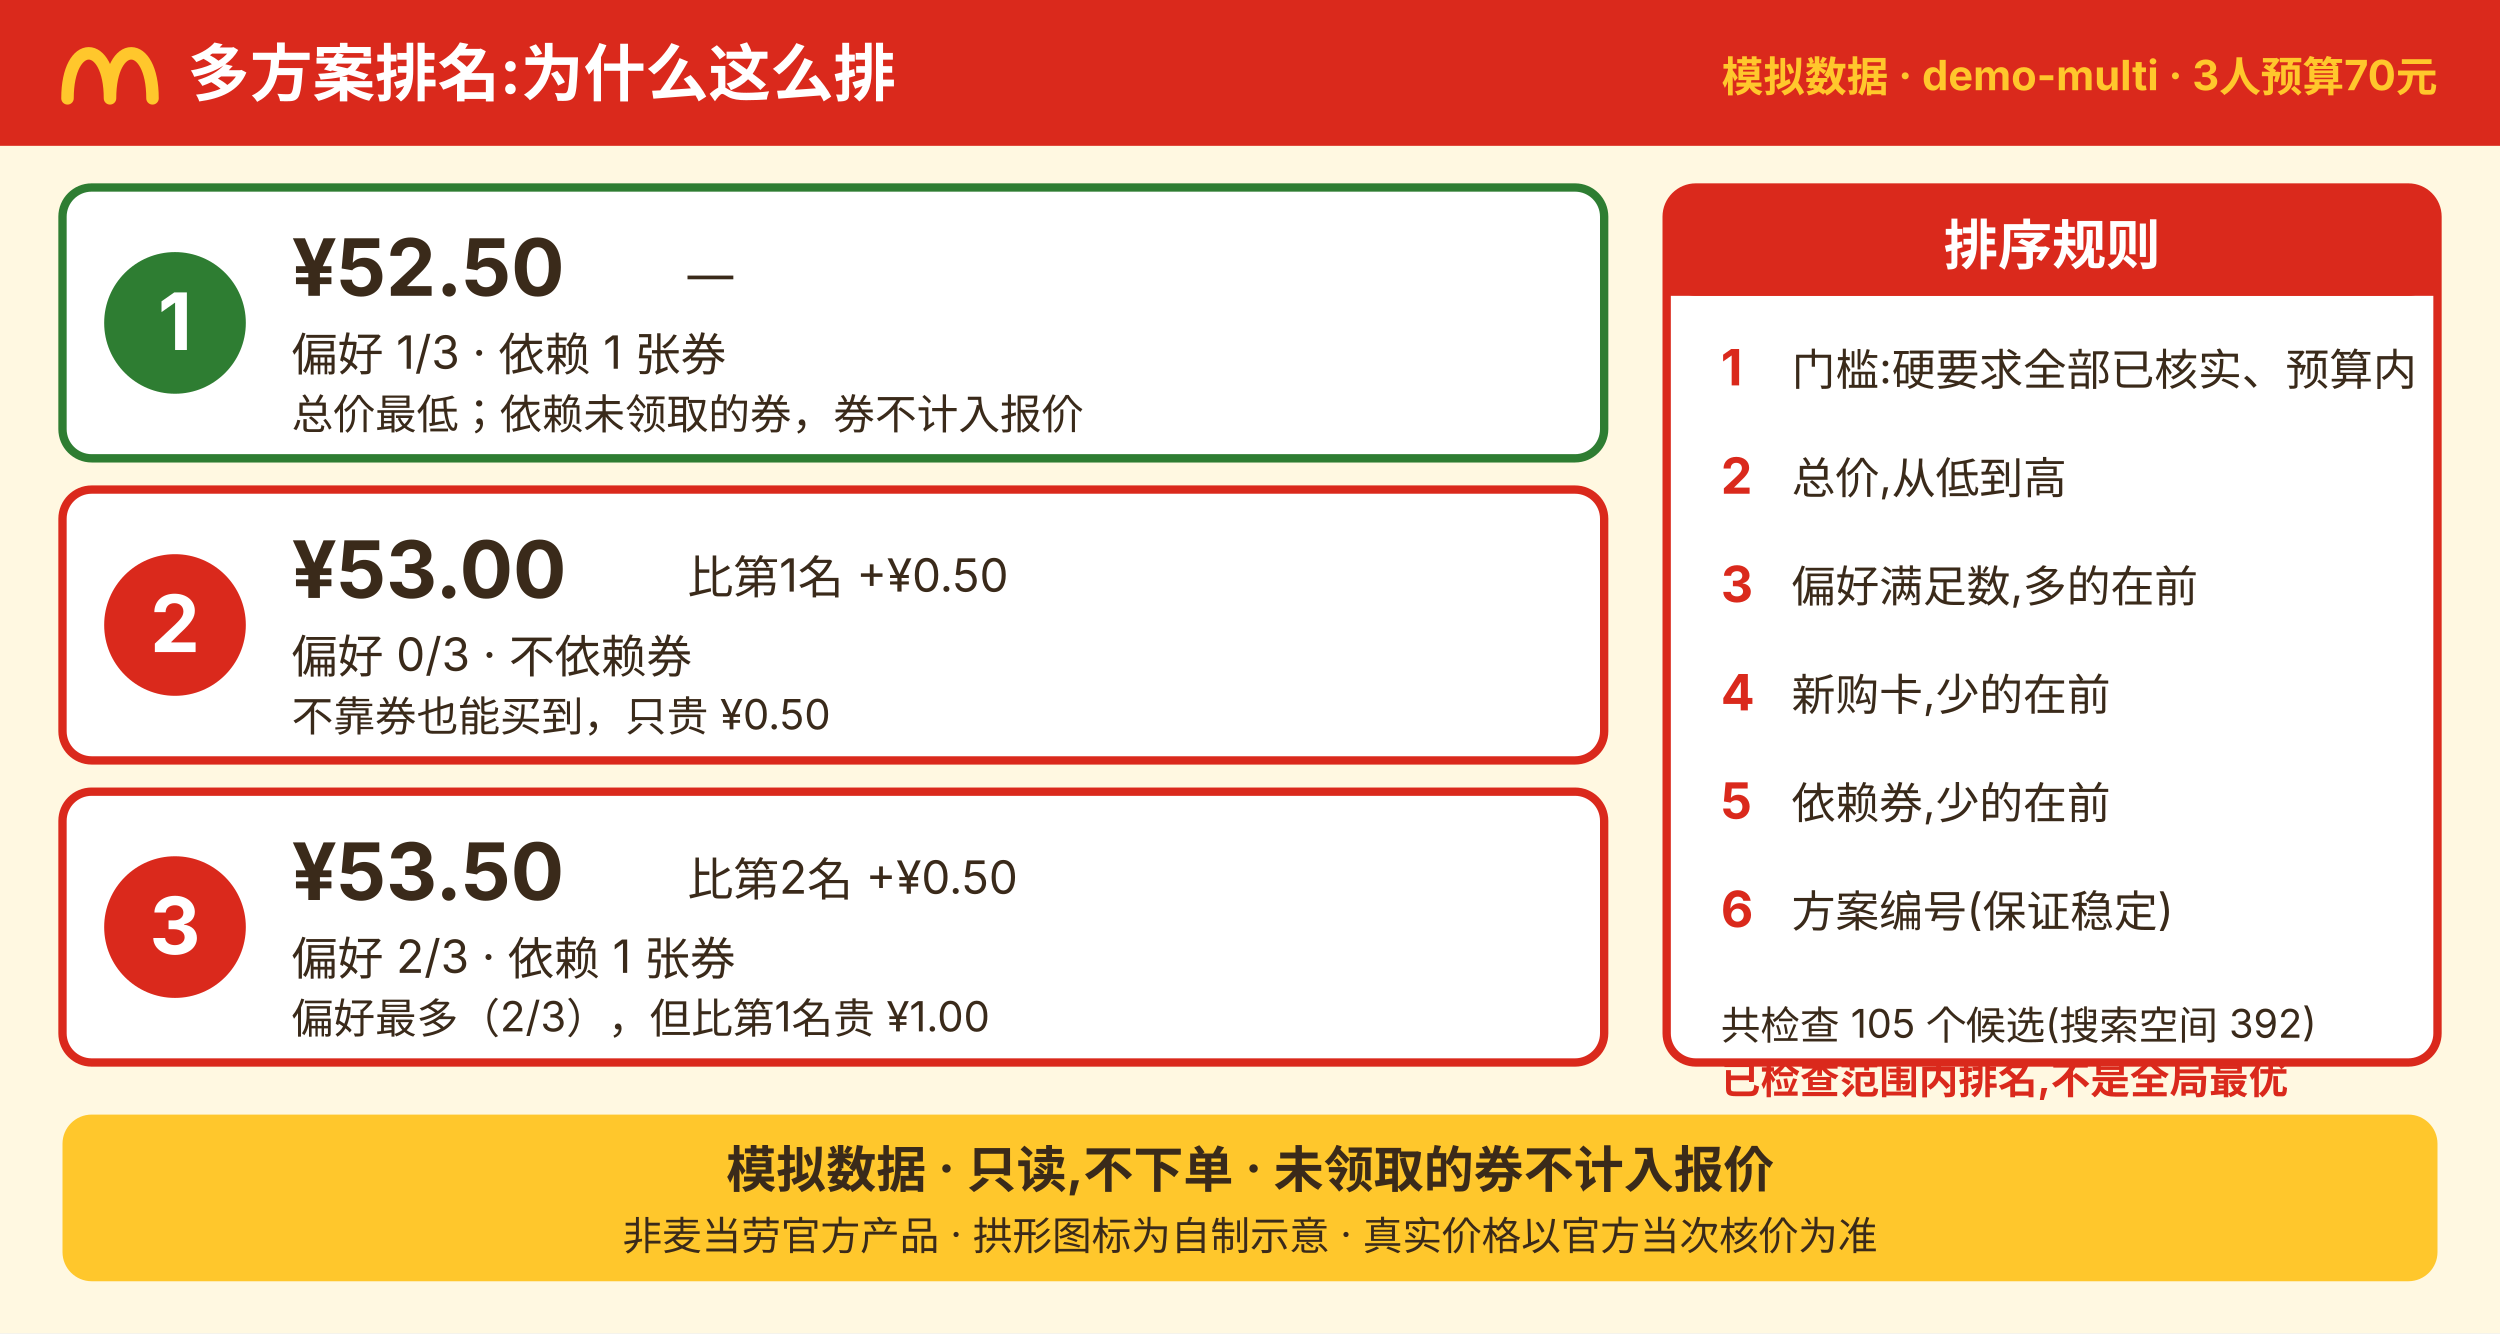
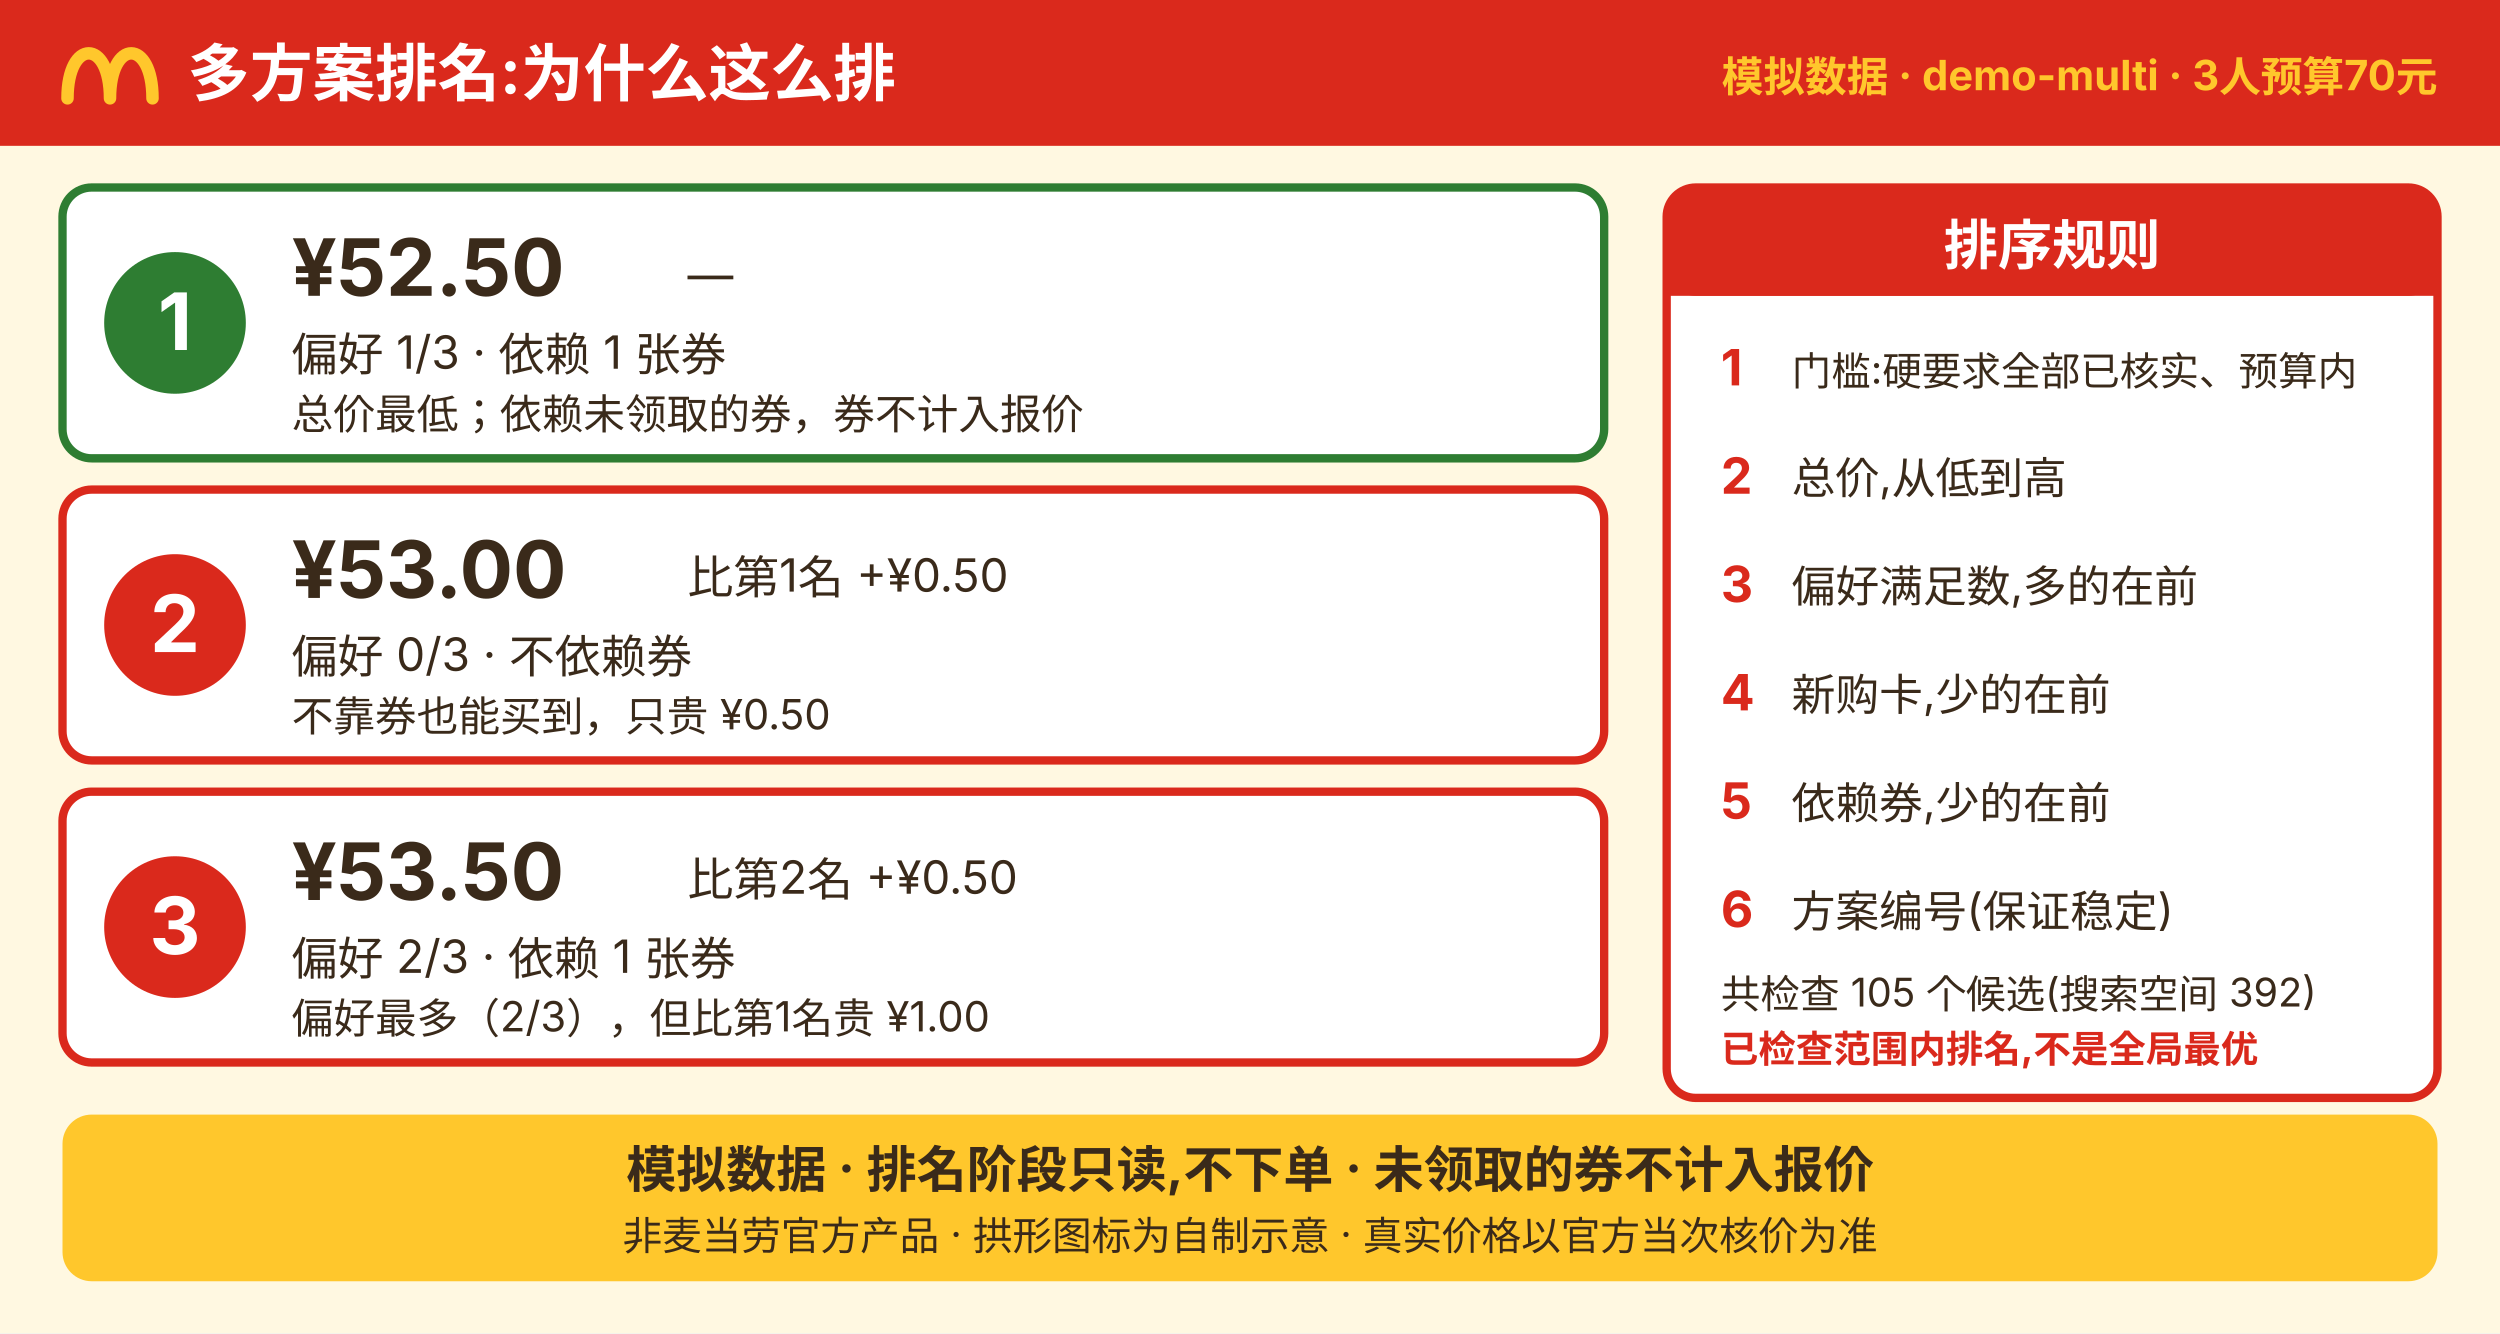
<svg xmlns="http://www.w3.org/2000/svg" viewBox="0 0 1200 640" width="1200" height="640" role="img" aria-labelledby="rk-t rk-d">
  <style>text{font-family:-apple-system,'PingFang SC','Microsoft YaHei',sans-serif} text:not([fill]){fill:#3A2A1A} .m{font-family:Menlo,Consolas,'PingFang SC','Microsoft YaHei',monospace}</style>
  <rect width="1200" height="640" fill="#FFF8E1" />
  <rect x="0" y="0" width="1200" height="70" fill="#DA291C" />
  <g transform="translate(24,10) scale(0.6)">
    <rect width="96" height="80" rx="16" fill="#DA291C" />
    <path d="M14 62 C14 14 48 14 48 62 C48 14 82 14 82 62" fill="none" stroke="#FFC72C" stroke-width="10" stroke-linecap="round" stroke-linejoin="round" />
  </g>
  <text x="90" y="46" font-size="30" text-anchor="start" font-weight="bold" fill="#FFFFFF">多方案排名:为什么这么排</text>
  <text x="1170" y="44" font-size="20" text-anchor="end" fill="#FFC72C" font-weight="bold">模拟数据 · demo-multi · 3人预算70元</text>
  <rect x="30" y="90" width="740" height="130" rx="14" fill="#FFFFFF" stroke="#2E7D32" stroke-width="4" />
  <circle cx="84" cy="155" r="34" fill="#2E7D32" />
  <text x="84" y="168" font-size="38" text-anchor="middle" font-weight="bold" fill="#FFFFFF">1</text>
  <text x="140" y="142" font-size="38" text-anchor="start" font-weight="bold">¥52.50</text>
  <text x="330" y="140" font-size="22" text-anchor="start" font-weight="normal">—</text>
  <text x="140" y="178" font-size="22" text-anchor="start" font-weight="normal">偏好 1/3 · 依赖 1 张券</text>
  <text x="140" y="206" font-size="20" text-anchor="start" font-weight="normal">总价最低；依赖未领取的券，券不计入报价</text>
  <rect x="30" y="235" width="740" height="130" rx="14" fill="#FFFFFF" stroke="#DA291C" stroke-width="4" />
  <circle cx="84" cy="300" r="34" fill="#DA291C" />
  <text x="84" y="313" font-size="38" text-anchor="middle" font-weight="bold" fill="#FFFFFF">2</text>
  <text x="140" y="287" font-size="38" text-anchor="start" font-weight="bold">¥53.00</text>
  <text x="330" y="285" font-size="22" text-anchor="start" font-weight="normal">比第1名 +¥0.50</text>
  <text x="140" y="323" font-size="22" text-anchor="start" font-weight="normal">偏好 0/3 · 不依赖券</text>
  <text x="140" y="351" font-size="20" text-anchor="start" font-weight="normal">不靠券也能买到，只贵 ¥0.50</text>
  <rect x="30" y="380" width="740" height="130" rx="14" fill="#FFFFFF" stroke="#DA291C" stroke-width="4" />
  <circle cx="84" cy="445" r="34" fill="#DA291C" />
  <text x="84" y="458" font-size="38" text-anchor="middle" font-weight="bold" fill="#FFFFFF">3</text>
  <text x="140" y="432" font-size="38" text-anchor="start" font-weight="bold">¥53.50</text>
  <text x="330" y="430" font-size="22" text-anchor="start" font-weight="normal">比第2名 +¥0.50</text>
  <text x="140" y="468" font-size="22" text-anchor="start" font-weight="normal">偏好 2/3 · 依赖 1 张券</text>
  <text x="140" y="496" font-size="20" text-anchor="start" font-weight="normal">偏好最多（2/3），但比第1名贵 ¥1.00</text>
-   <rect x="800" y="90" width="370" height="420" rx="14" fill="#FFFFFF" stroke="#DA291C" stroke-width="4" />
+   <rect x="800" y="90" width="370" height="437" rx="14" fill="#FFFFFF" stroke="#DA291C" stroke-width="4" />
  <rect x="800" y="90" width="370" height="52" rx="14" fill="#DA291C" />
  <rect x="800" y="126" width="370" height="16" fill="#DA291C" />
  <text x="985" y="127" font-size="26" text-anchor="middle" font-weight="bold" fill="#FFFFFF">排序规则</text>
  <text x="826" y="185" font-size="24" text-anchor="start" font-weight="bold" fill="#DA291C">1</text>
-   <text x="860" y="185" font-size="21" text-anchor="start" font-weight="normal">门槛:硬要求全部已核实、预算内</text>
+   <text x="860" y="185" font-size="19" text-anchor="start" font-weight="normal">门槛:硬要求全部已核实、预算内</text>
  <text x="826" y="237" font-size="24" text-anchor="start" font-weight="bold" fill="#DA291C">2</text>
  <text x="860" y="237" font-size="21" text-anchor="start" font-weight="normal">总价,从低到高</text>
  <text x="826" y="289" font-size="24" text-anchor="start" font-weight="bold" fill="#DA291C">3</text>
  <text x="860" y="289" font-size="21" text-anchor="start" font-weight="normal">偏好满足数,多的在前</text>
  <text x="826" y="341" font-size="24" text-anchor="start" font-weight="bold" fill="#DA291C">4</text>
  <text x="860" y="341" font-size="21" text-anchor="start" font-weight="normal">新购卡,少的在前</text>
  <text x="826" y="393" font-size="24" text-anchor="start" font-weight="bold" fill="#DA291C">5</text>
  <text x="860" y="393" font-size="21" text-anchor="start" font-weight="normal">依赖券,少的在前</text>
  <text x="826" y="445" font-size="24" text-anchor="start" font-weight="bold" fill="#DA291C">6</text>
  <text x="860" y="445" font-size="21" text-anchor="start" font-weight="normal">方案编号(保证稳定)</text>
-   <text x="826" y="499" font-size="19" text-anchor="start" font-weight="normal">共检查 105 个候选(搜索空间 392)</text>
-   <text x="826" y="525" font-size="19" text-anchor="start" font-weight="bold" fill="#DA291C">已检查范围内排名,不是全局最优</text>
+   <text x="826" y="484" font-size="19" text-anchor="start" font-weight="normal">共检查 105 个候选(搜索空间 392)</text>
+   <text x="826" y="510" font-size="18" text-anchor="start" font-weight="bold" fill="#DA291C">已检查范围内排名,不是全局最优</text>
  <rect x="30" y="535" width="1140" height="80" rx="14" fill="#FFC72C" />
-   <text x="600" y="570" font-size="24" text-anchor="middle" font-weight="bold">模拟数据 · 只读,不下单 · 未领取的券不计入报价</text>
+   <text x="600" y="570" font-size="24" text-anchor="middle" font-weight="bold">模拟数据 · 排名阶段只读,不下单 · 未领取的券不计入报价</text>
  <text x="600" y="600" font-size="19" text-anchor="middle" font-weight="normal">非麦当劳官方产品 · 拱形图标为自制示意 · 真实价格以官方当次核价为准</text>
</svg>
